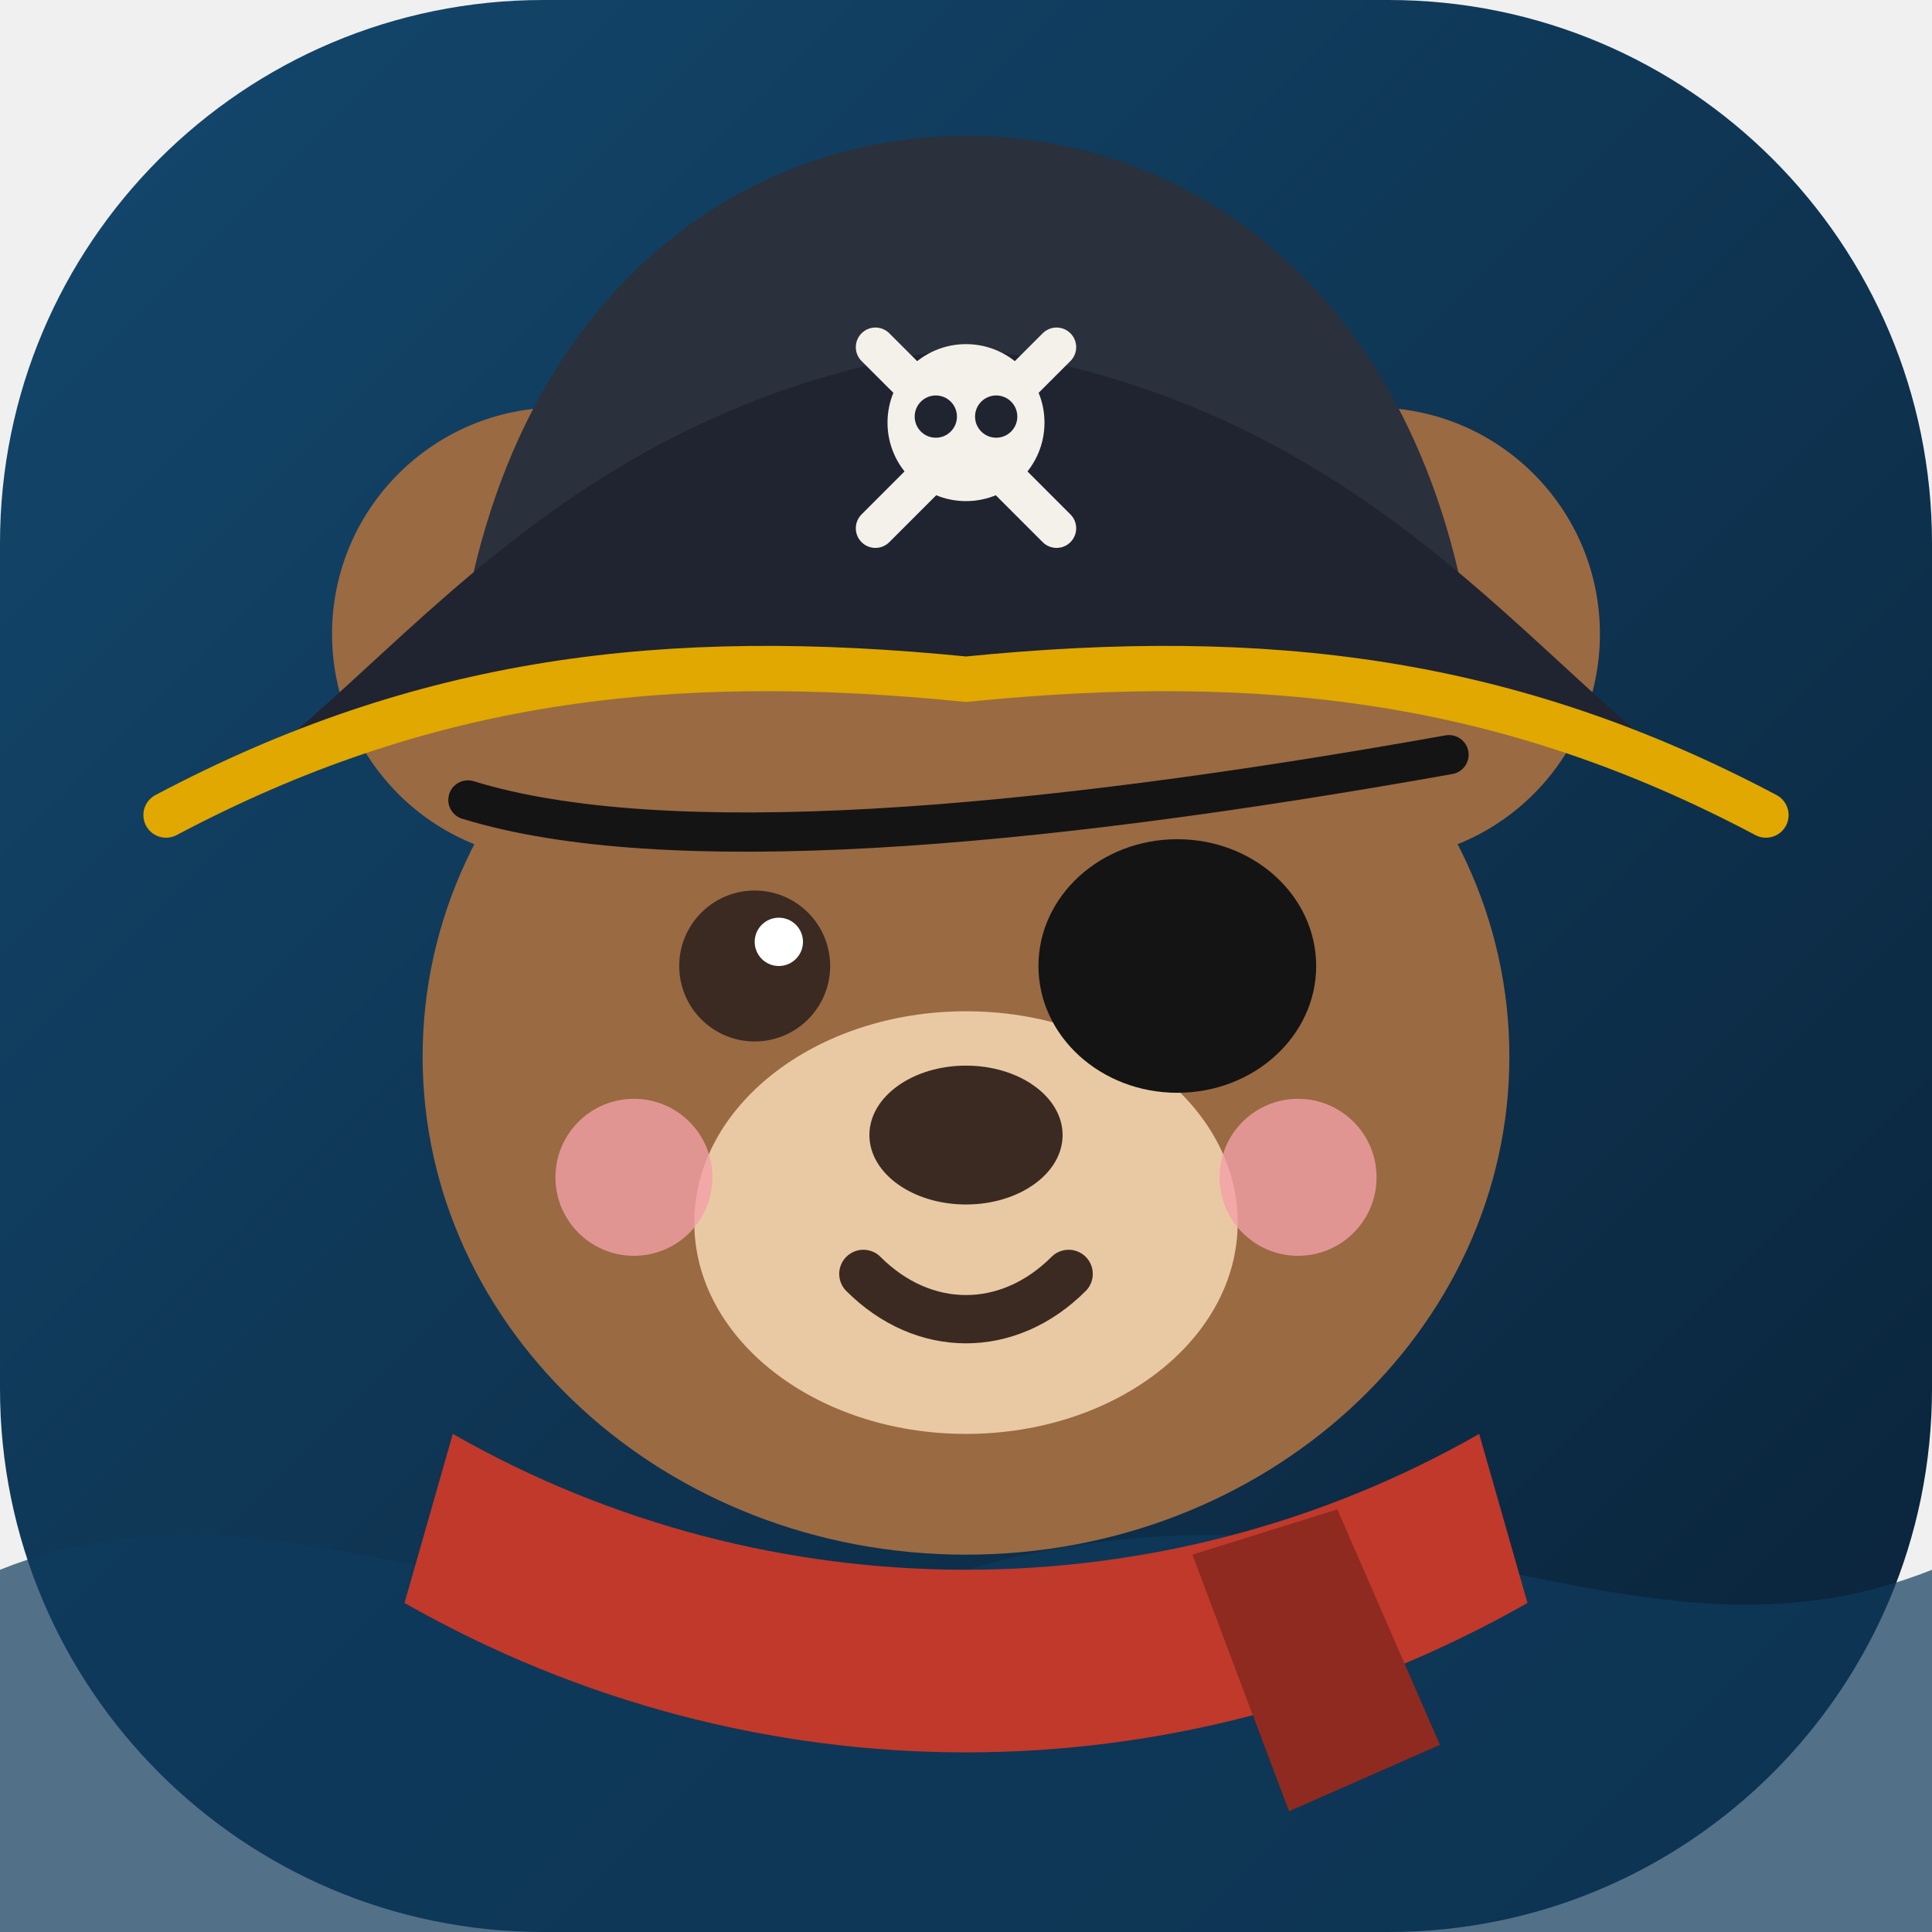
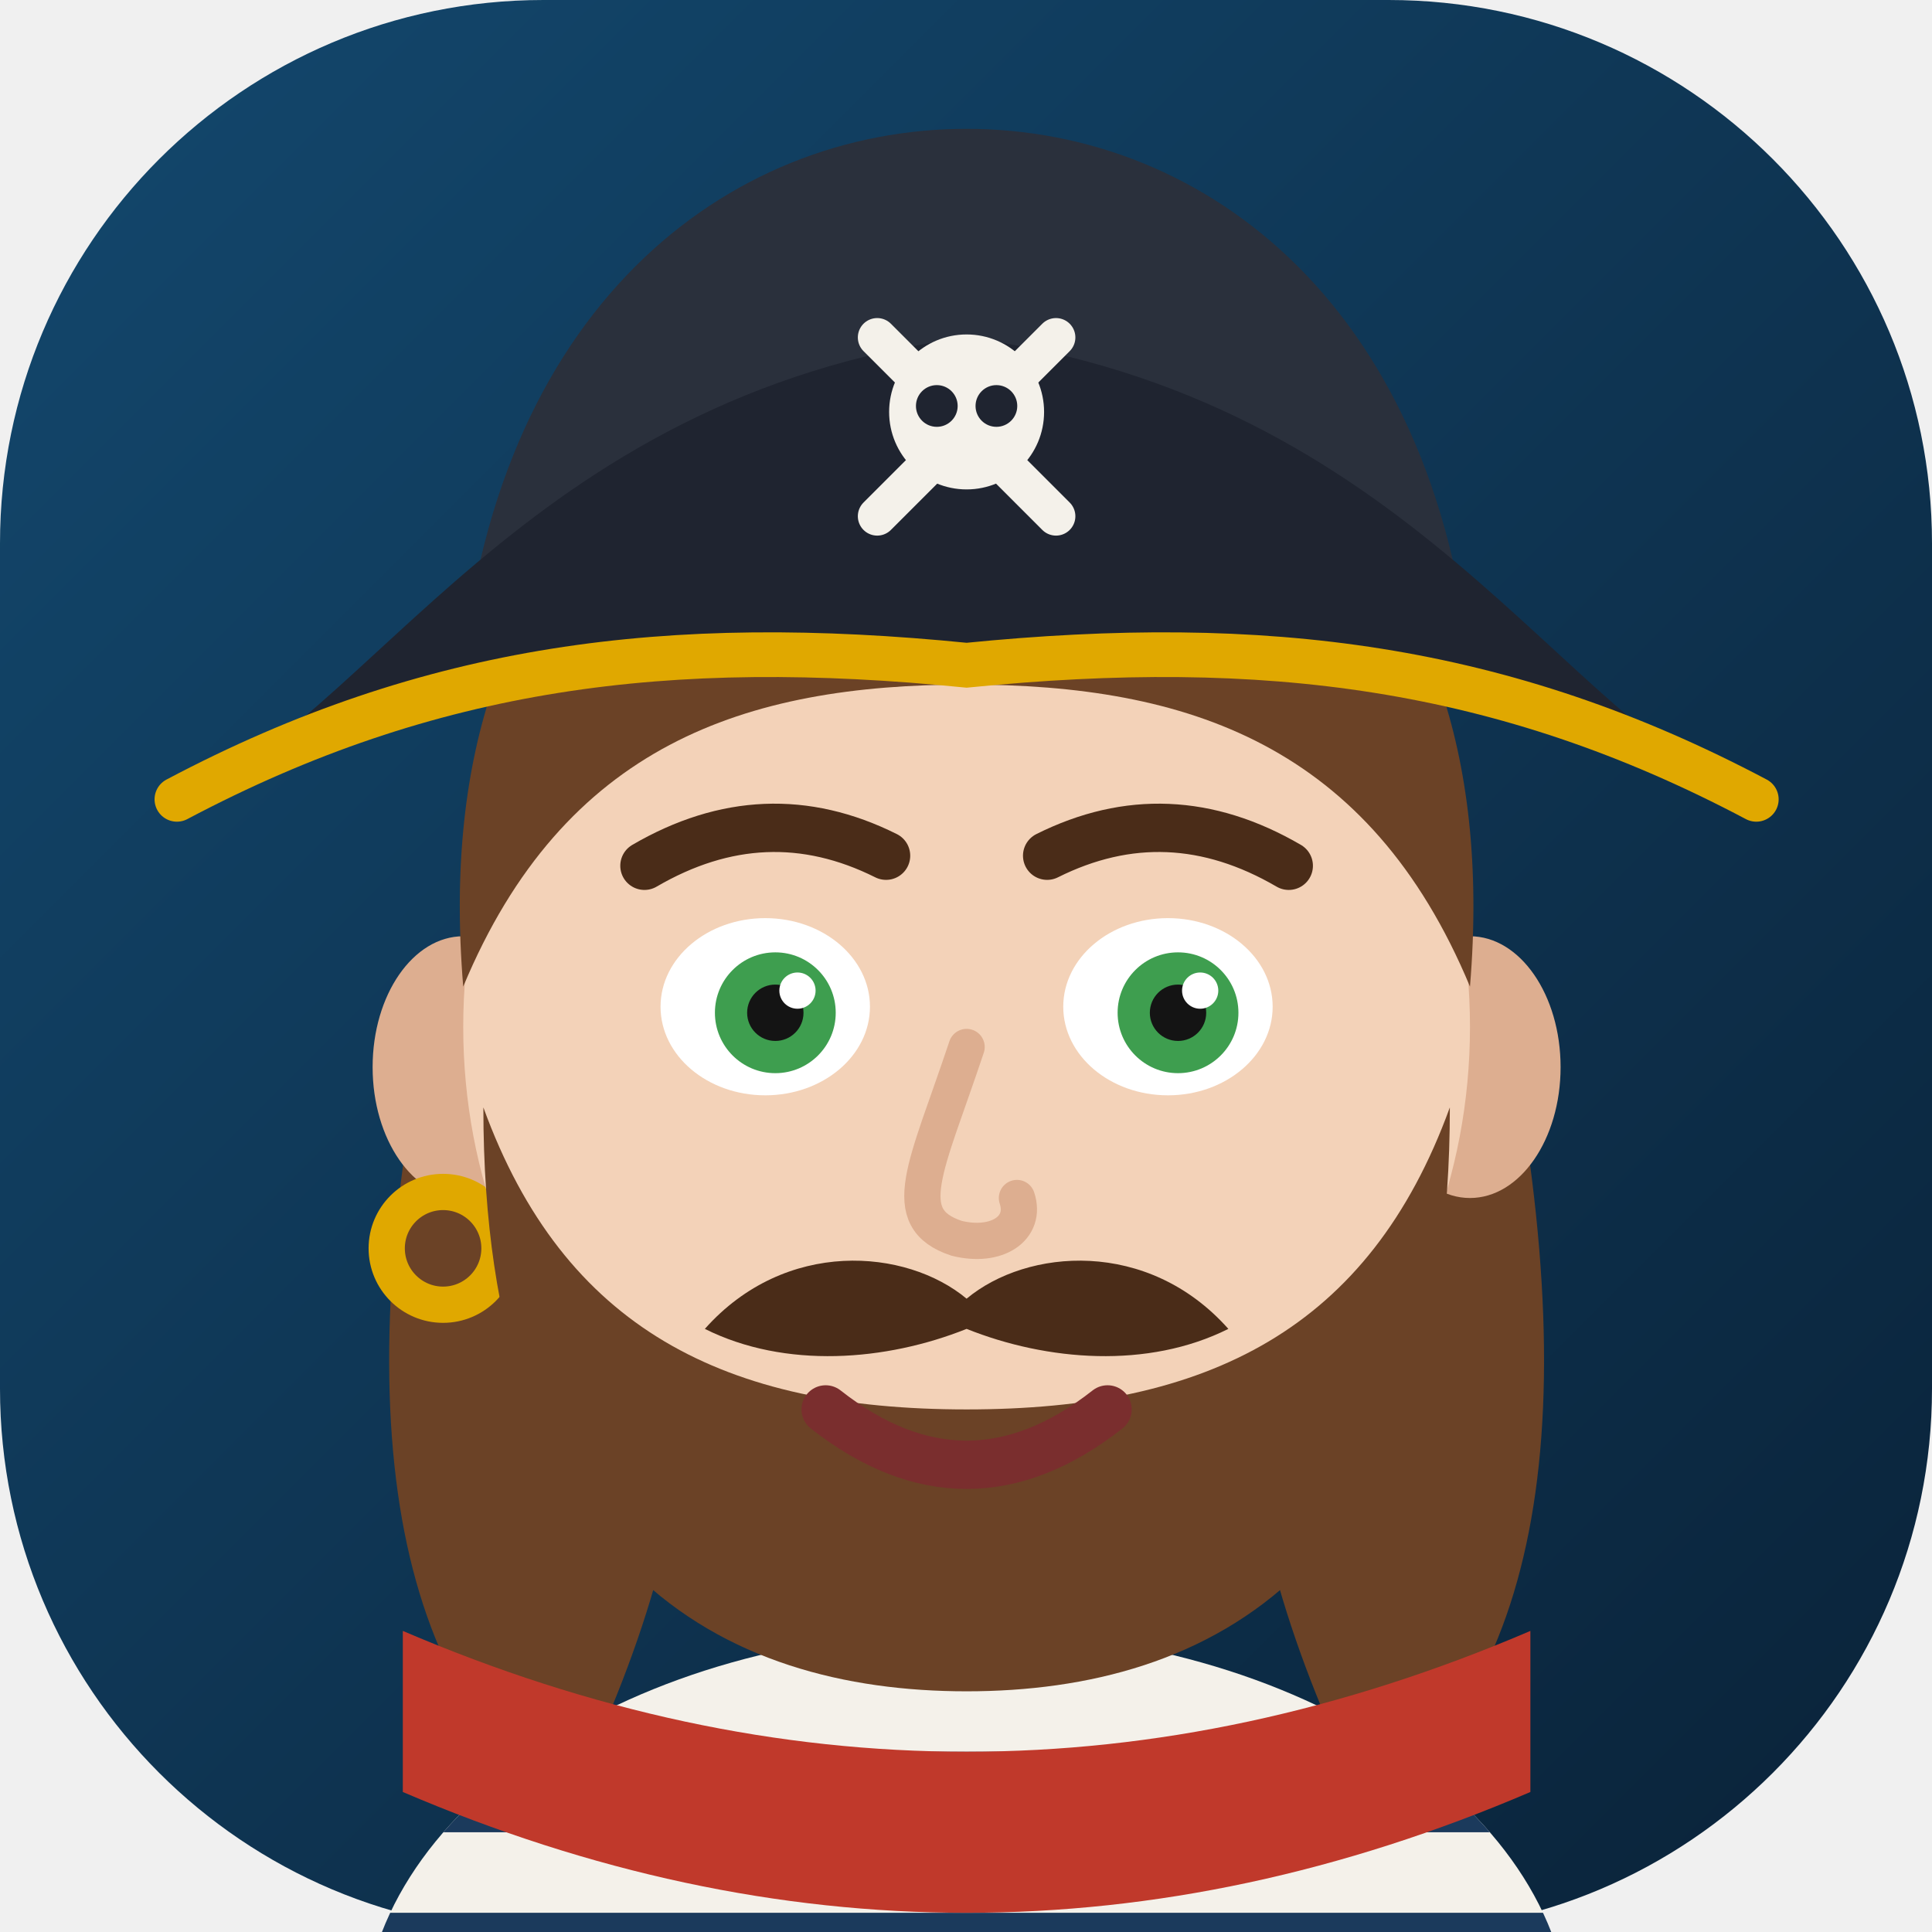
<svg xmlns="http://www.w3.org/2000/svg" viewBox="0 0 64 64" role="img" aria-label="GrammarBay">
  <defs>
    <linearGradient id="gb-bg" x1="0" y1="0" x2="1" y2="1">
      <stop offset="0" stop-color="#13486e" />
      <stop offset="1" stop-color="#0a2238" />
    </linearGradient>
+     <clipPath id="gb-shirt">
+       <ellipse cx="60" cy="98" rx="30" ry="20" />
+     </clipPath>
  </defs>
  <rect width="64" height="64" rx="18" fill="url(#gb-bg)" />
-   <path d="M0 52 C10 48 18 56 32 52 C46 48 54 56 64 52 L64 64 L0 64 Z" fill="#0e3a5c" opacity=".7" />
-   <circle cx="18.5" cy="21" r="7.5" fill="#9A6A43" />
-   <circle cx="45.5" cy="21" r="7.5" fill="#9A6A43" />
-   <ellipse cx="32" cy="35" rx="18" ry="16.5" fill="#9A6A43" />
-   <path d="M15 47.5c10.5 6 23.5 6 34 0l1.6 5.6c-11.6 6.6-25.6 6.6-37.2 0z" fill="#C0392B" />
-   <path d="M39.5 51.5l3.2 8.5 5-2.2-3.4-7.8z" fill="#8E2A20" />
-   <ellipse cx="32" cy="40.5" rx="9" ry="7" fill="#E9C9A3" />
-   <circle cx="21" cy="39" r="2.6" fill="#F2A0A8" opacity=".8" />
-   <circle cx="43" cy="39" r="2.6" fill="#F2A0A8" opacity=".8" />
-   <circle cx="25" cy="32" r="2.5" fill="#3B2A22" />
-   <circle cx="25.8" cy="31.2" r=".8" fill="#fff" />
-   <path d="M15.5 26.5 C22 28.5 34 27.5 48 25" stroke="#141414" stroke-width="1.3" fill="none" stroke-linecap="round" />
-   <ellipse cx="39" cy="32" rx="4.6" ry="4.2" fill="#141414" />
-   <ellipse cx="32" cy="37.6" rx="3.2" ry="2.3" fill="#3B2A22" />
-   <path d="M28.6 42.2c2 2 4.8 2 6.8 0" fill="none" stroke="#3B2A22" stroke-width="1.6" stroke-linecap="round" />
-   <g transform="translate(2 9.5) scale(0.5)">
-     <path d="M26 28 C28 2 44 -10 60 -10 C76 -10 92 2 94 28 C80 22 40 22 26 28 Z" fill="#2A303C" />
-     <path d="M7 35 C20 30 30 8 60 4 C90 8 100 30 113 35 C96 26 80 24 60 26 C40 24 24 26 7 35 Z" fill="#1F2430" />
-     <path d="M7 35 C24 26 40 24 60 26 C80 24 96 26 113 35" stroke="#E0A800" stroke-width="3" fill="none" stroke-linecap="round" />
-     <path d="M54 16 L66 4 M54 4 L66 16" stroke="#F4F1EA" stroke-width="2.6" stroke-linecap="round" />
-     <circle cx="60" cy="9" r="5.2" fill="#F4F1EA" />
-     <circle cx="58" cy="8.6" r="1.4" fill="#1F2430" />
-     <circle cx="62" cy="8.6" r="1.4" fill="#1F2430" />
+   <g transform="translate(-8 2) scale(0.667)">
+     <path d="M34 44 C29 66 31 80 40 87 C44 79 46 72 46 66 L74 66 C74 72 76 79 80 87 C89 80 91 66 86 44 Z" fill="#6B4226" />
+     <rect x="53" y="64" width="14" height="18" rx="5" fill="#DDAE90" />
+     <ellipse cx="60" cy="98" rx="30" ry="20" fill="#F4F1EA" />
+     <g clip-path="url(#gb-shirt)" fill="#1B3A5C">
+       <rect x="28" y="84" width="64" height="4" />
+       <rect x="28" y="92" width="64" height="4" />
+       <rect x="28" y="100" width="64" height="4" />
+     </g>
+     <path d="M32 78 Q60 90 88 78 L88 86 Q60 98 32 86 Z" fill="#C0392B" />
+     <ellipse cx="35" cy="50" rx="4.5" ry="6.5" fill="#DDAE90" />
+     <ellipse cx="85" cy="50" rx="4.5" ry="6.5" fill="#DDAE90" />
+     <circle cx="34" cy="59" r="2.8" stroke="#E0A800" stroke-width="1.8" fill="none" />
+     <ellipse cx="60" cy="48" rx="25" ry="27" fill="#F3D2B8" />
+     <path d="M35 46 C33 22 49 15 60 15 C71 15 87 22 85 46 C80 34 71 31 60 31 C49 31 40 34 35 46 Z" fill="#6B4226" />
+     <path d="M36 52 C36 75 48 81 60 81 C72 81 84 75 84 52 C80 63 72 67 60 67 C48 67 40 63 36 52 Z" fill="#6B4226" />
+     <path d="M47 63 C51 58.5 57 59 60 61.5 C63 59 69 58.5 73 63 C69 65 64 64.6 60 63 C56 64.6 51 65 47 63 Z" fill="#4A2C18" />
+     <path d="M53 67 Q60 72.5 67 67" stroke="#7A2E2E" stroke-width="2.4" stroke-linecap="round" fill="none" />
+     <path d="M60 49 C58 55 56.5 57.5 59.5 58.5 C61.5 59 63 58 62.5 56.5" stroke="#DDAE90" stroke-width="1.8" stroke-linecap="round" fill="none" />
+     <ellipse cx="50" cy="47" rx="5.2" ry="4.4" fill="#fff" />
+     <ellipse cx="70" cy="47" rx="5.2" ry="4.4" fill="#fff" />
+     <circle cx="50.5" cy="47.3" r="3" fill="#3E9E4F" />
+     <circle cx="70.5" cy="47.3" r="3" fill="#3E9E4F" />
+     <circle cx="50.5" cy="47.3" r="1.4" fill="#141414" />
+     <circle cx="70.5" cy="47.3" r="1.4" fill="#141414" />
+     <circle cx="51.6" cy="46.2" r="0.9" fill="#fff" />
+     <circle cx="71.6" cy="46.2" r="0.9" fill="#fff" />
+     <path d="M44 40 Q50 36.5 56 39.5" stroke="#4A2C18" stroke-width="2.4" stroke-linecap="round" fill="none" />
+     <path d="M64 39.5 Q70 36.5 76 40" stroke="#4A2C18" stroke-width="2.4" stroke-linecap="round" fill="none" />
+     <g transform="translate(60 33) scale(0.74) translate(-60 -30)">
+       <path d="M26 28 C28 2 44 -10 60 -10 C76 -10 92 2 94 28 C80 22 40 22 26 28 Z" fill="#2A303C" />
+       <path d="M7 35 C20 30 30 8 60 4 C90 8 100 30 113 35 C96 26 80 24 60 26 C40 24 24 26 7 35 Z" fill="#1F2430" />
+       <path d="M7 35 C24 26 40 24 60 26 C80 24 96 26 113 35" stroke="#E0A800" stroke-width="3" fill="none" stroke-linecap="round" />
+       <path d="M54 16 L66 4 M54 4 L66 16" stroke="#F4F1EA" stroke-width="2.6" stroke-linecap="round" />
+       <circle cx="60" cy="9" r="5.2" fill="#F4F1EA" />
+       <circle cx="58" cy="8.6" r="1.4" fill="#1F2430" />
+       <circle cx="62" cy="8.6" r="1.4" fill="#1F2430" />
+     </g>
  </g>
</svg>
